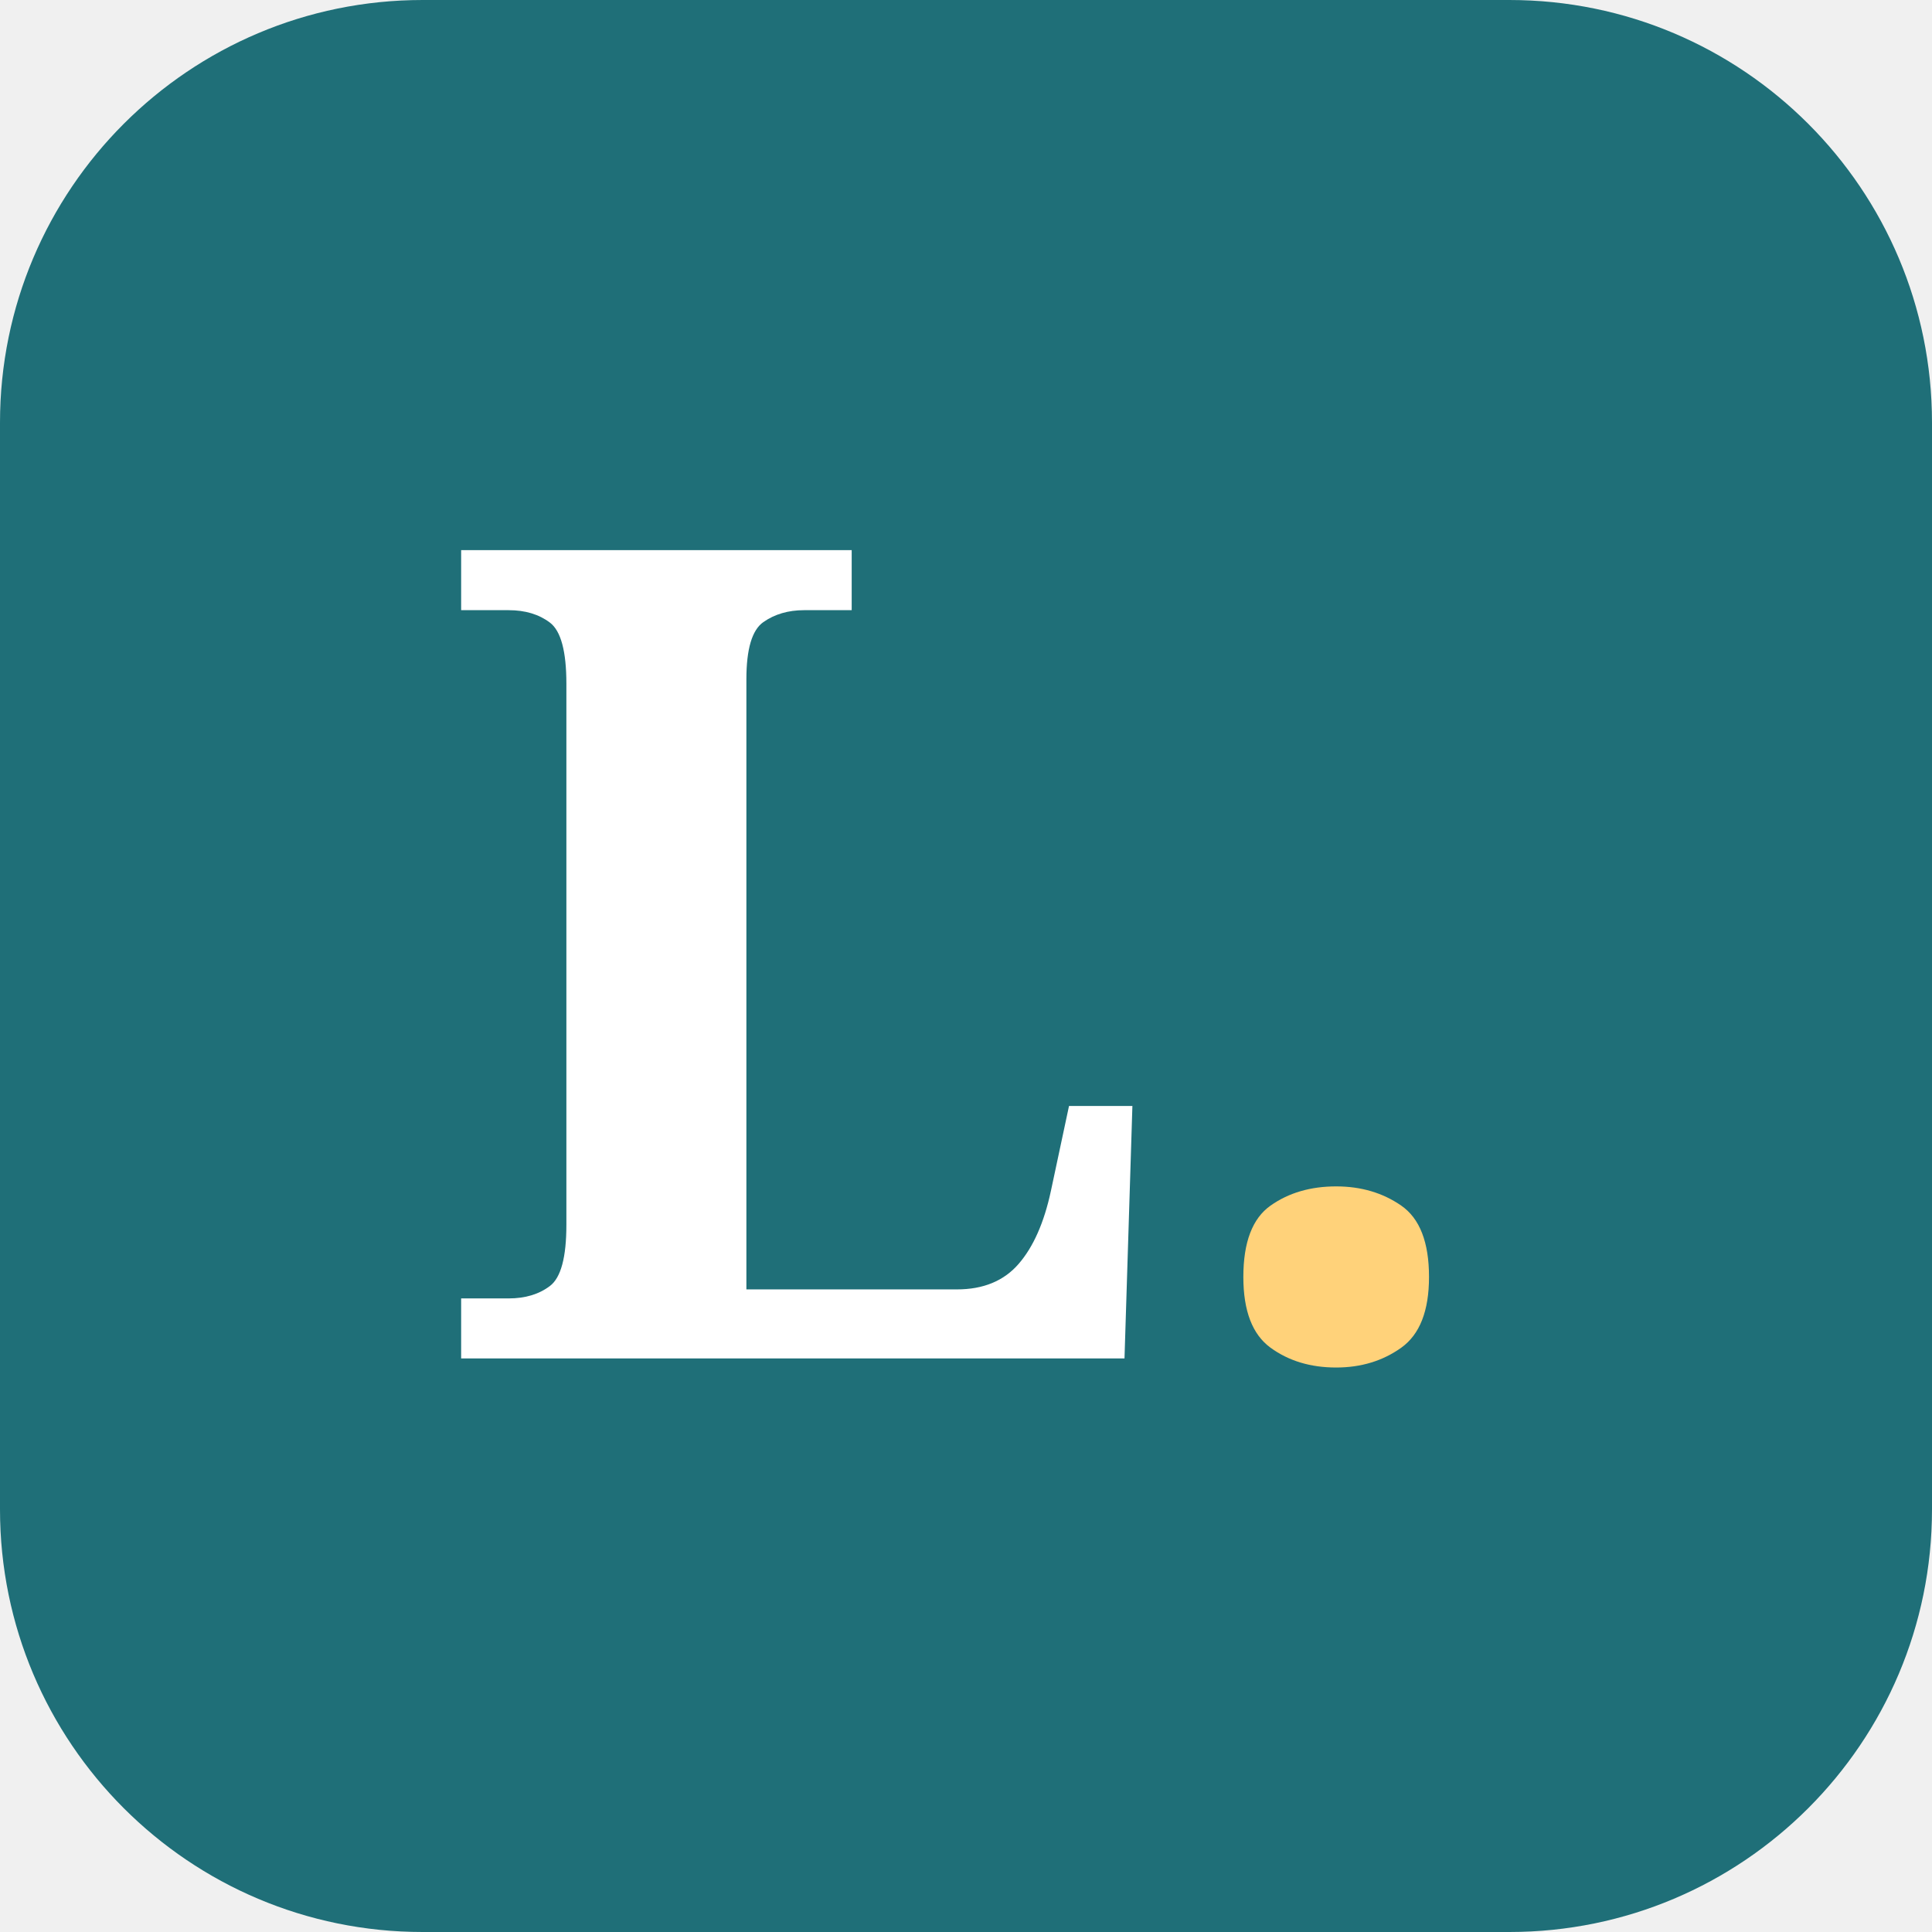
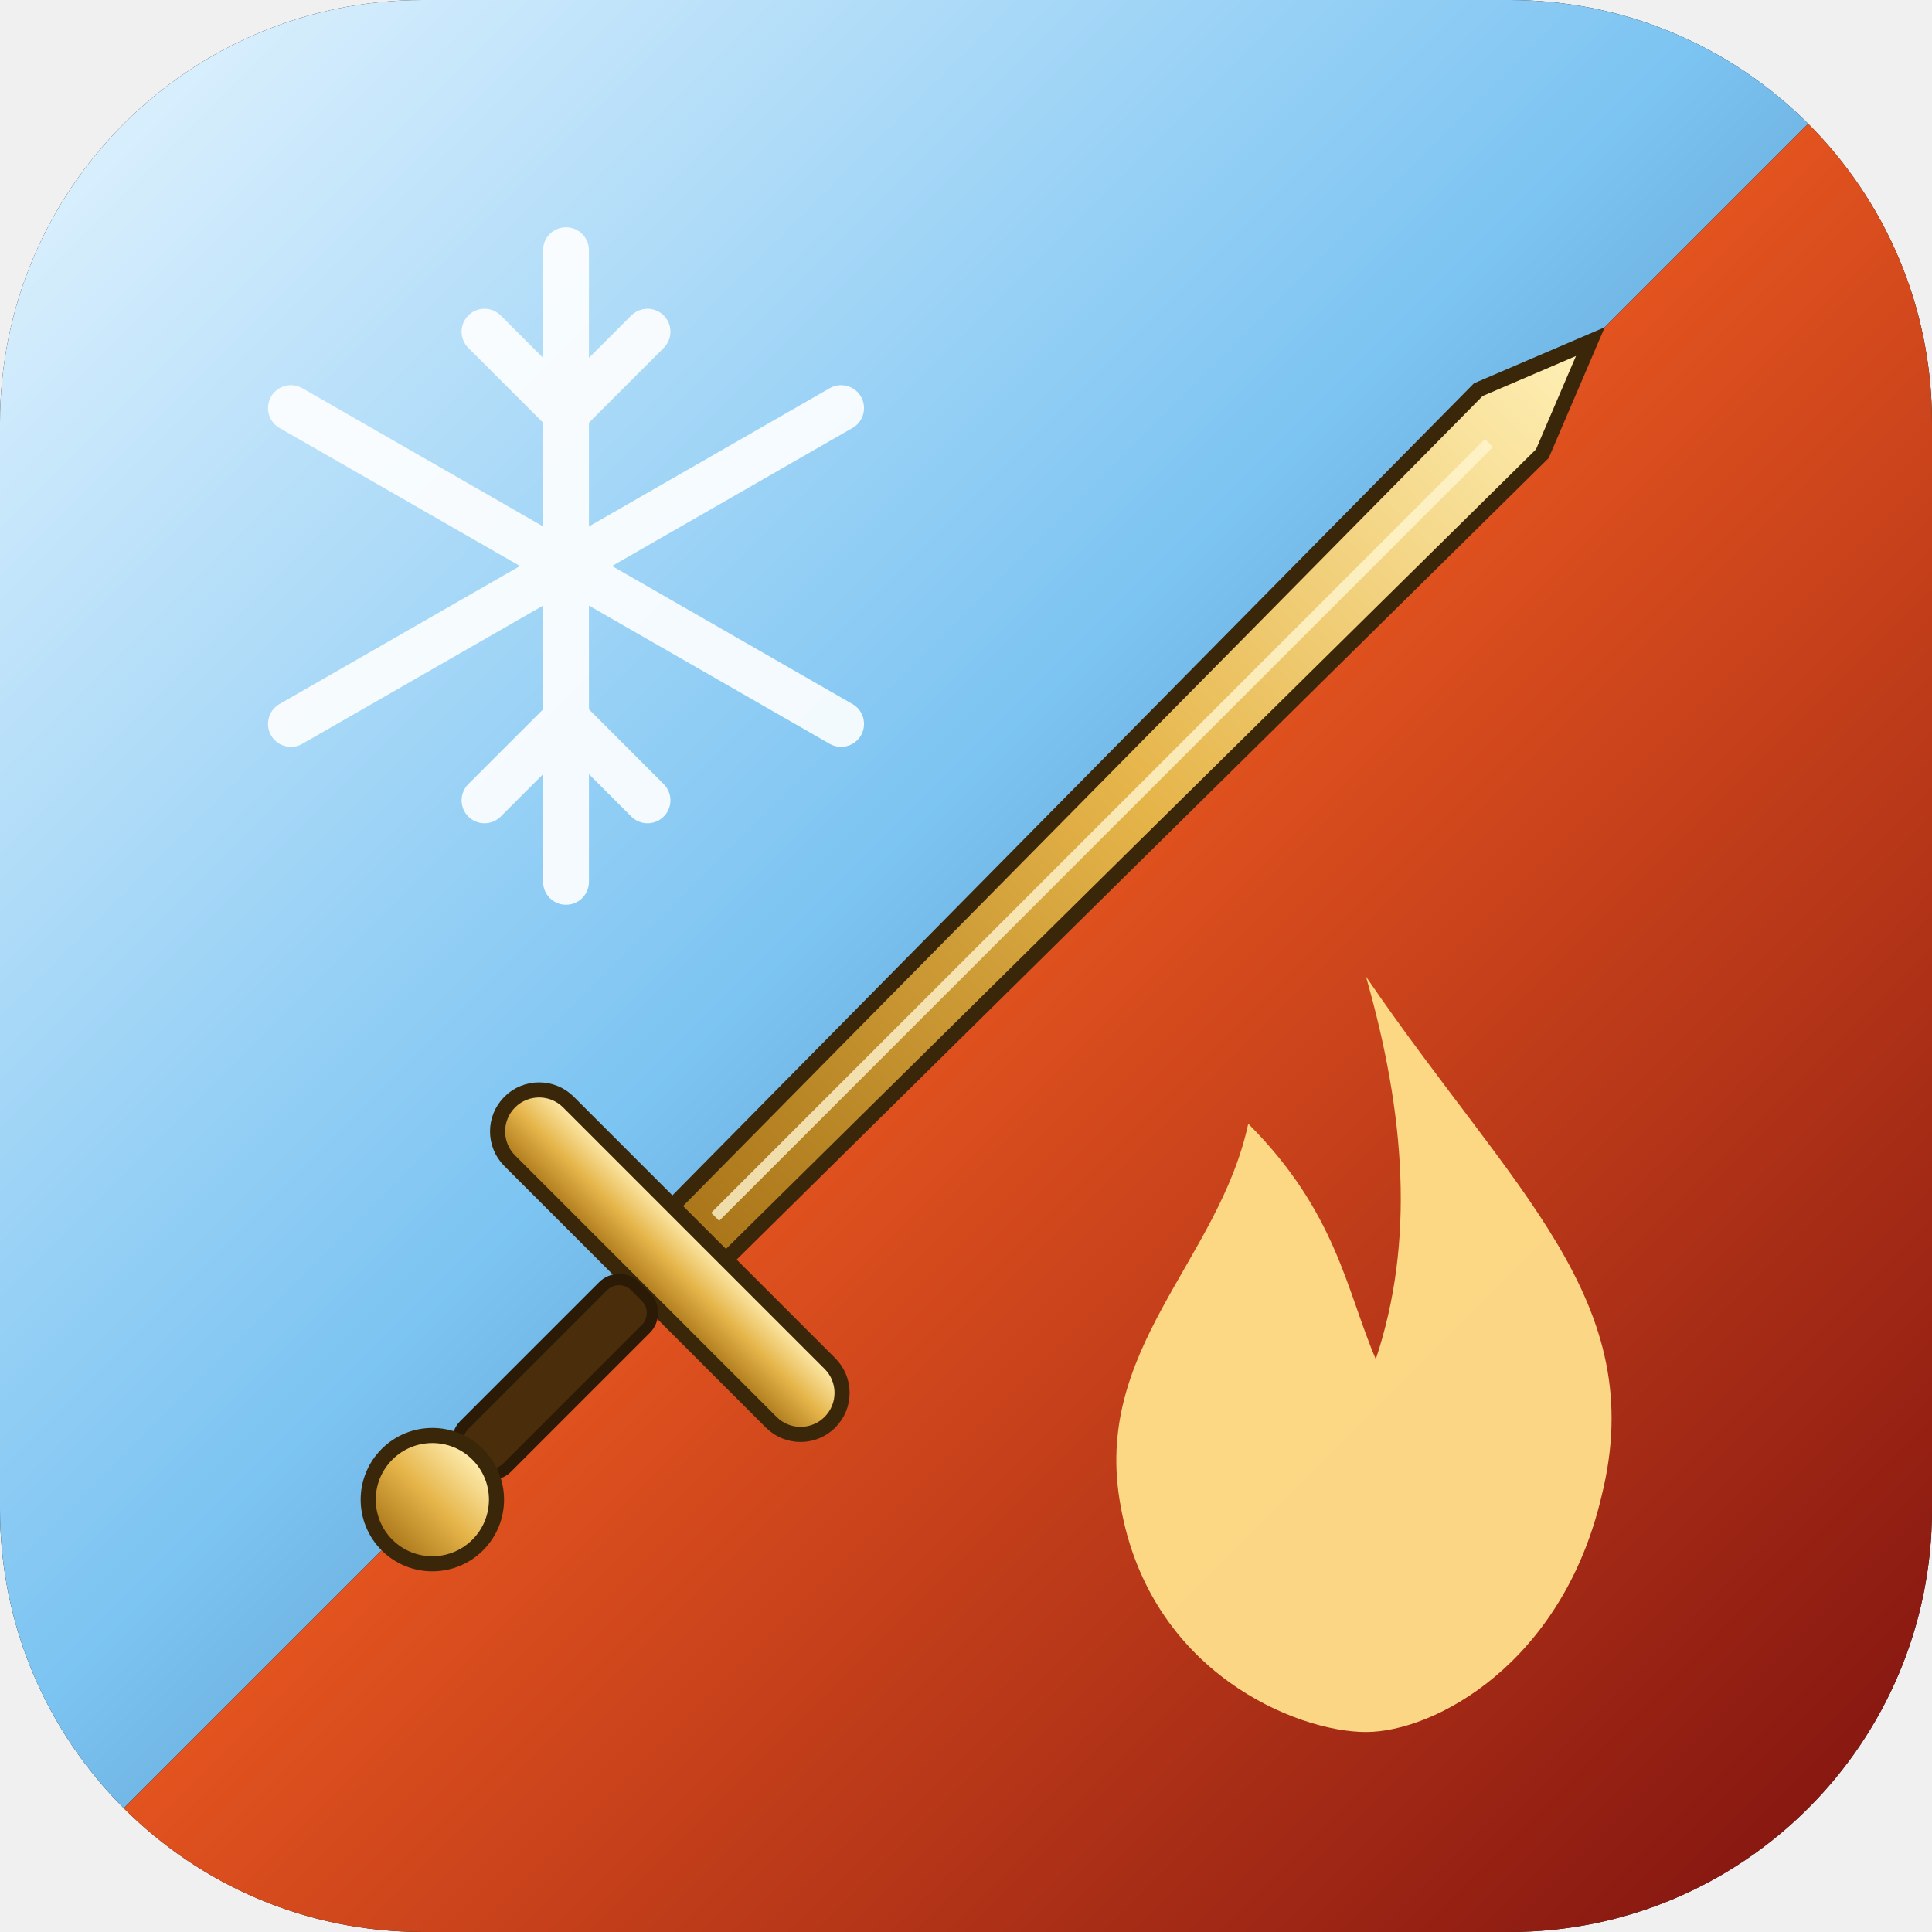
<svg xmlns="http://www.w3.org/2000/svg" viewBox="0 0 512 512">
-   <rect width="512" height="512" rx="112" fill="#1f6f78" />
-   <text x="256" y="360" font-size="300" text-anchor="middle" fill="#ffffff" font-family="Georgia,serif" font-weight="700">L<tspan fill="#ffd27a">.</tspan>
-   </text>
+   <defs>
+     <linearGradient id="ice" x1="0" y1="0" x2="1" y2="1">
+       <stop offset="0" stop-color="#e8f6ff" />
+       <stop offset="0.45" stop-color="#7cc4f2" />
+       <stop offset="1" stop-color="#16406e" />
+     </linearGradient>
+     <linearGradient id="fire" x1="1" y1="1" x2="0" y2="0">
+       <stop offset="0" stop-color="#7a0f0f" />
+       <stop offset="0.5" stop-color="#e2531f" />
+       <stop offset="1" stop-color="#ffc35a" />
+     </linearGradient>
+     <linearGradient id="gold" x1="0" y1="0" x2="0" y2="1">
+       <stop offset="0" stop-color="#fff1b8" />
+       <stop offset="0.5" stop-color="#e6b54a" />
+       <stop offset="1" stop-color="#a87418" />
+     </linearGradient>
+     <clipPath id="iceSide">
+       <polygon points="0,0 512,0 0,512" />
+     </clipPath>
+     <clipPath id="fireSide">
+       <polygon points="512,0 512,512 0,512" />
+     </clipPath>
+   </defs>
+   <rect width="512" height="512" rx="112" fill="#0b0f16" />
+   <g clip-path="url(#iceSide)">
+     <rect width="512" height="512" rx="112" fill="url(#ice)" />
+   </g>
+   <g clip-path="url(#fireSide)">
+     <rect width="512" height="512" rx="112" fill="url(#fire)" />
+   </g>
+   <g transform="translate(150 150) scale(1.35)" stroke="#ffffff" stroke-width="9" stroke-linecap="round" opacity="0.9">
+     <line x1="0" y1="-62" x2="0" y2="62" />
+     <line x1="-54" y1="-31" x2="54" y2="31" />
+     <line x1="-54" y1="31" x2="54" y2="-31" />
+     <path d="M-16 -46 L0 -30 L16 -46 M-16 46 L0 30 L16 46" fill="none" />
+   </g>
+   <path transform="translate(362 368) scale(1.3)" d="M0 -84 C 30 -40 58 -18 48 22 C 40 56 14 70 0 70 C -14 70 -44 58 -50 24 C -56 -8 -30 -26 -24 -54 C -6 -36 -4 -20 2 -6 C 10 -30 8 -56 0 -84 Z" fill="#ffe08a" opacity="0.95" />
+   <g transform="rotate(45 256 256)">
+     <path d="M256 22 L268 52 L266 360 L246 360 L244 52 Z" fill="url(#gold)" stroke="#3a2608" stroke-width="4" />
+     <line x1="256" y1="60" x2="256" y2="350" stroke="#fff6d0" stroke-width="3" opacity="0.8" />
+     <rect x="196" y="356" width="120" height="22" rx="11" fill="url(#gold)" stroke="#3a2608" stroke-width="4" />
+     <rect x="248" y="378" width="16" height="64" rx="6" fill="#4a2e0c" stroke="#2a1a06" stroke-width="3" />
+     <circle cx="256" cy="456" r="17" fill="url(#gold)" stroke="#3a2608" stroke-width="4" />
+   </g>
</svg>
